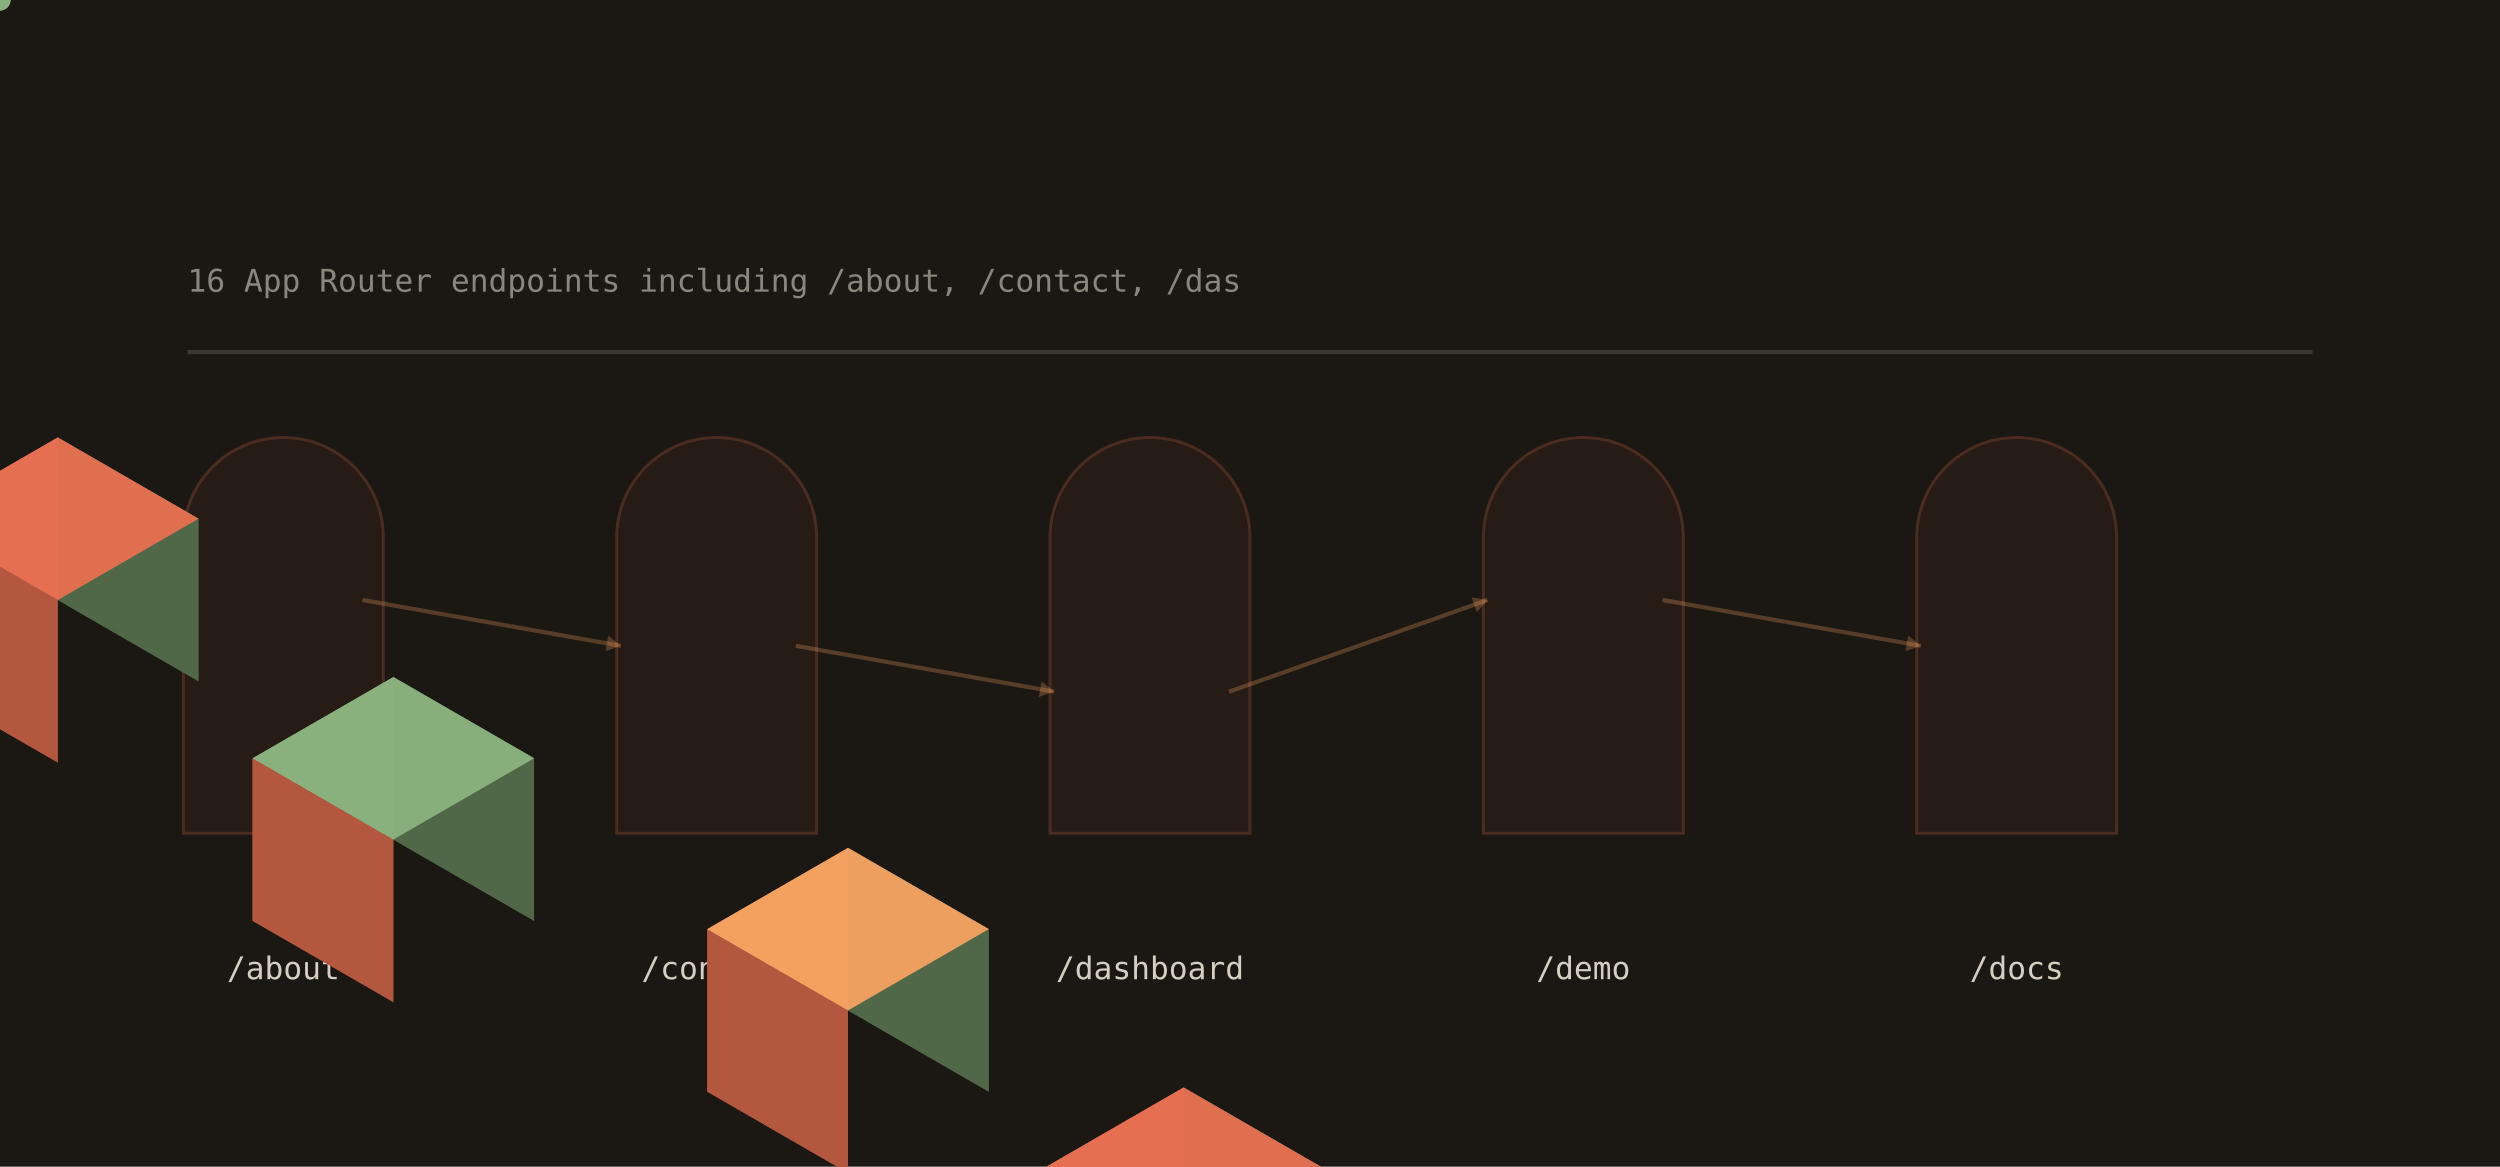
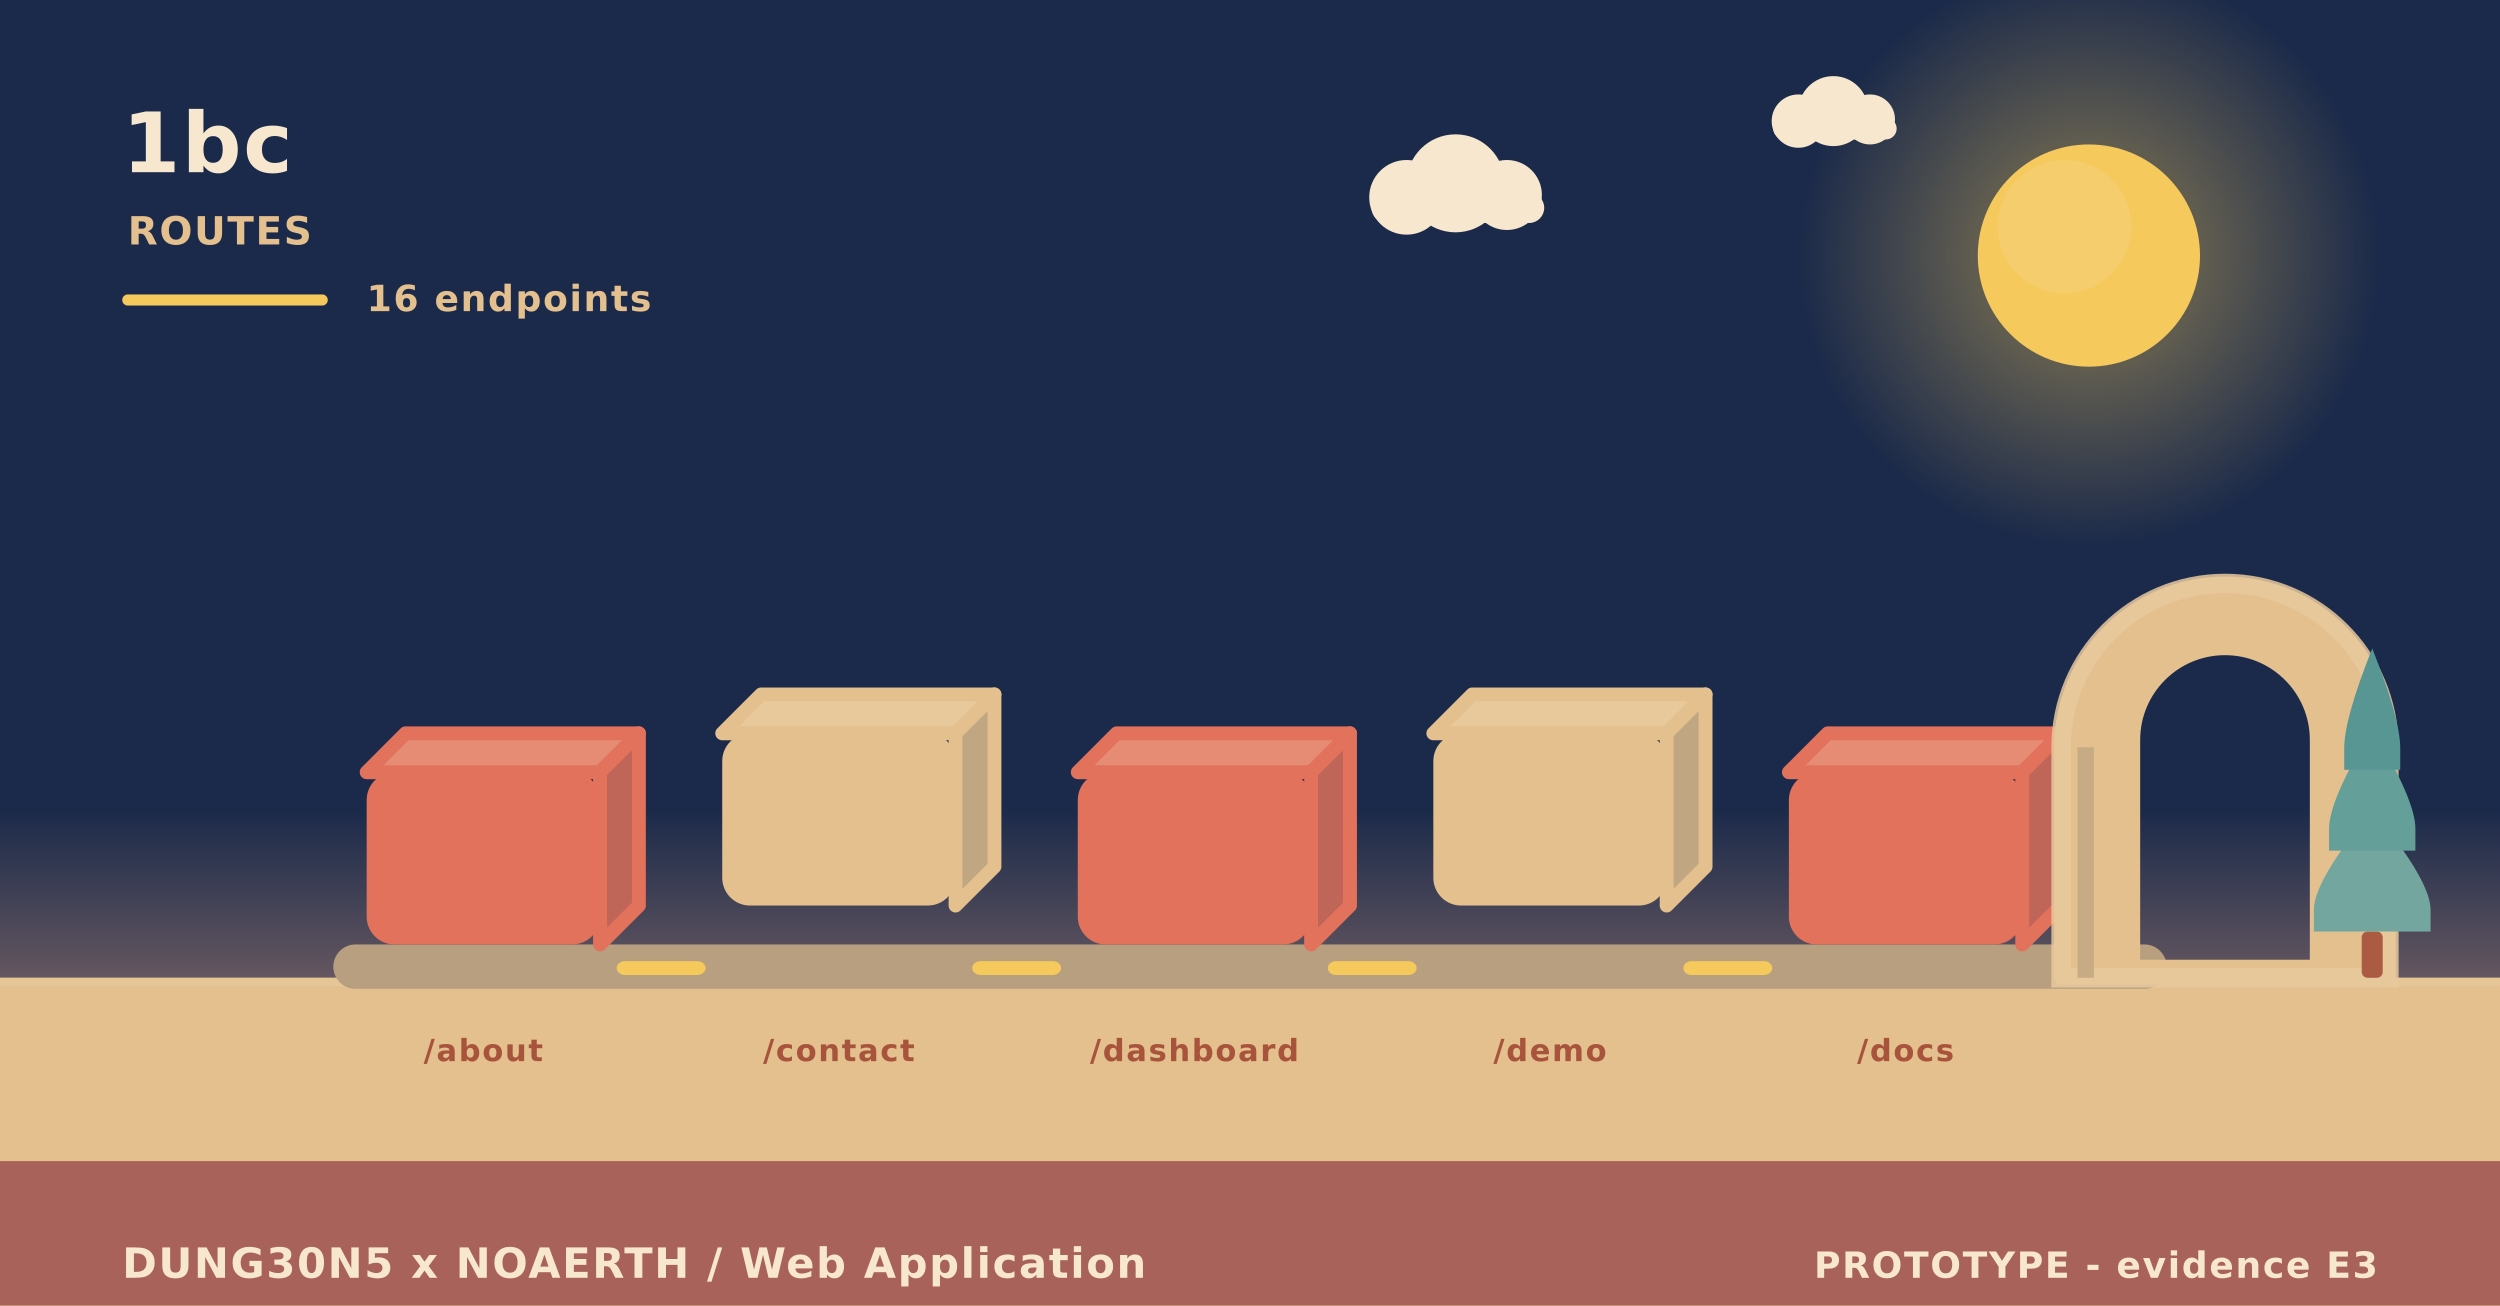
- <svg xmlns="http://www.w3.org/2000/svg" viewBox="0 0 1200 560" width="1200" height="560" role="img" aria-label="1bc data flow">
-   <rect width="1200" height="560" fill="#1b1712" />
-   <defs>
-     <linearGradient id="gf" x1="0" y1="0" x2="1" y2="1">
-       <stop offset="0%" stop-color="#f4a261" />
-       <stop offset="100%" stop-color="#e76f51" />
-     </linearGradient>
-   </defs>
-   <path d="M88.00,400.00 L88.00,258.00 A48.00,48.00 0 0 1 184.00,258.00 L184.00,400.00 Z" fill="rgba(231,111,81,0.100)" opacity="0.55" stroke="rgba(231,111,81,0.400)" stroke-width="1.4" />
-   <polygon points="-133.37,173.00 -65.82,212.00 -65.82,134.00 -133.37,95.00" fill="#506748" opacity="0.95" />
-   <polygon points="-200.92,212.00 -133.37,251.00 -133.37,173.00 -200.92,134.00" fill="#b4573f" opacity="0.95" />
-   <polygon points="-133.37,95.00 -65.82,134.00 -133.37,173.00 -200.92,134.00" fill="#f4a261" opacity="0.95" />
+ <svg xmlns="http://www.w3.org/2000/svg" width="900" height="470" viewBox="0 0 900 470" role="img" aria-label="1bc - how data moves">
+   <linearGradient id="skyd" x1="0" y1="0" x2="0" y2="1">
+     <stop offset="0" stop-color="#1b2a4a" />
+     <stop offset="0.62" stop-color="#1b2a4a" />
+     <stop offset="1" stop-color="#f3ad8a" />
+   </linearGradient>
+   <rect width="900" height="470" fill="url(#skyd)" />
+   <radialGradient id="sund">
+     <stop offset="0.35" stop-color="#f5c95c" stop-opacity="0.34" />
+     <stop offset="1" stop-color="#f5c95c" stop-opacity="0" />
+   </radialGradient>
+   <circle cx="752" cy="92" r="104" fill="url(#sund)" />
+   <circle cx="752" cy="92" r="40" fill="#f5c95c" />
+   <circle cx="743.2" cy="81.6" r="24" fill="#f5d27e" opacity="0.5" />
  <g>
-     <polygon points="-133.37,173.00 -65.82,212.00 -65.82,134.00 -133.37,95.00" fill="#506748" opacity="0.95" />
-     <polygon points="-200.92,212.00 -133.37,251.00 -133.37,173.00 -200.92,134.00" fill="#b4573f" opacity="0.95" />
-     <polygon points="-133.37,95.00 -65.82,134.00 -133.37,173.00 -200.92,134.00" fill="#f4a261" opacity="0.95" />
-     <animate attributeName="opacity" values="0.25;1.0;0.25" dur="5.333s" begin="0.0s" repeatCount="indefinite" />
+     <circle cx="524" cy="66" r="17.64" fill="#f6e7ce" />
+     <circle cx="506.36" cy="71.04" r="13.44" fill="#f6e7ce" />
+     <circle cx="542.48" cy="70.2" r="12.6" fill="#f6e7ce" />
+     <rect x="493.76" y="69.36" width="62.16" height="10.92" rx="5.46" fill="#f6e7ce" />
+     <animateTransform attributeName="transform" type="translate" values="0 0;24 0;0 0" dur="36s" begin="0s" repeatCount="indefinite" />
  </g>
-   <text x="136" y="470" font-family="ui-monospace,Menlo,monospace" font-size="15" fill="rgba(253,246,233,0.820)" text-anchor="middle">/about</text>
-   <path d="M296.00,400.00 L296.00,258.00 A48.00,48.00 0 0 1 392.00,258.00 L392.00,400.00 Z" fill="rgba(231,111,81,0.100)" opacity="0.55" stroke="rgba(231,111,81,0.400)" stroke-width="1.4" />
-   <polygon points="27.71,288.00 95.26,327.00 95.26,249.00 27.71,210.00" fill="#506748" opacity="0.95" />
-   <polygon points="-39.84,327.00 27.71,366.00 27.71,288.00 -39.84,249.00" fill="#b4573f" opacity="0.95" />
-   <polygon points="27.71,210.00 95.26,249.00 27.71,288.00 -39.84,249.00" fill="#e76f51" opacity="0.95" />
  <g>
-     <polygon points="27.71,288.00 95.26,327.00 95.26,249.00 27.71,210.00" fill="#506748" opacity="0.95" />
-     <polygon points="-39.84,327.00 27.71,366.00 27.71,288.00 -39.84,249.00" fill="#b4573f" opacity="0.95" />
-     <polygon points="27.71,210.00 95.26,249.00 27.71,288.00 -39.84,249.00" fill="#e76f51" opacity="0.95" />
-     <animate attributeName="opacity" values="0.25;1.0;0.25" dur="5.333s" begin="0.4s" repeatCount="indefinite" />
+     <circle cx="660" cy="40" r="12.6" fill="#f6e7ce" />
+     <circle cx="647.4" cy="43.6" r="9.6" fill="#f6e7ce" />
+     <circle cx="673.2" cy="43" r="9" fill="#f6e7ce" />
+     <rect x="638.4" y="42.4" width="44.4" height="7.8" rx="3.9" fill="#f6e7ce" />
+     <animateTransform attributeName="transform" type="translate" values="0 0;-18 0;0 0" dur="46s" begin="3s" repeatCount="indefinite" />
  </g>
-   <text x="344" y="470" font-family="ui-monospace,Menlo,monospace" font-size="15" fill="rgba(253,246,233,0.820)" text-anchor="middle">/contact</text>
-   <line x1="174.00" y1="288.00" x2="298.00" y2="310.00" stroke="rgba(244,162,97,0.500)" stroke-width="2.00" opacity="0.55" />
-   <polygon points="298.00,310.00 291.97,305.07 290.64,312.55" fill="rgba(244,162,97,0.500)" opacity="0.55" />
-   <g opacity="0.9">
-     <circle cx="0.00" cy="0.00" r="5.00" fill="#8ab17d" opacity="1.00" />
-     <animateTransform attributeName="transform" type="translate" values="174.00,288.00 298.00,310.00" dur="4.267s" begin="0.0s" repeatCount="indefinite" />
-     <animateTransform attributeName="transform" type="translate" values="298.00,310.00 174.00,288.00" dur="4.267s" begin="2.133s" repeatCount="indefinite" />
+   <rect x="0" y="352" width="900" height="118" fill="#e3c08d" />
+   <rect x="0" y="352" width="900" height="3" fill="#e6c596" />
+   <text x="44" y="62" font-family="Verdana,DejaVu Sans,sans-serif" font-size="30" font-weight="700" letter-spacing="0.6" fill="#f6e7ce" text-anchor="start">1bc</text>
+   <text x="46" y="88" font-family="Verdana,DejaVu Sans,sans-serif" font-size="14" font-weight="700" letter-spacing="0.6" fill="#e3c08d" text-anchor="start">ROUTES</text>
+   <rect x="44" y="106" width="74" height="4" rx="2" fill="#f5c95c" />
+   <text x="132" y="112" font-family="Verdana,DejaVu Sans,sans-serif" font-size="13" font-weight="700" letter-spacing="0.6" fill="#e3c08d" text-anchor="start">16 endpoints</text>
+   <rect x="120" y="340" width="660" height="16" rx="8" fill="#b79f80" />
+   <g>
+     <path d="M132,278 L216,278 L230,264 L146,264 Z" fill="#e68c74" stroke="#e2725b" stroke-width="5" stroke-linejoin="round" />
+     <path d="M216,278 L230,264 L230,326 L216,340 Z" fill="#c06658" stroke="#e2725b" stroke-width="5" stroke-linejoin="round" />
+     <rect x="132" y="278" width="84" height="62" rx="10" fill="#e2725b" />
+     <animateTransform attributeName="transform" type="translate" values="0 10;0 0" dur="0.8s" begin="0s" fill="freeze" />
  </g>
-   <path d="M504.00,400.00 L504.00,258.00 A48.00,48.00 0 0 1 600.00,258.00 L600.00,400.00 Z" fill="rgba(231,111,81,0.100)" opacity="0.55" stroke="rgba(231,111,81,0.400)" stroke-width="1.4" />
-   <polygon points="188.79,403.00 256.34,442.00 256.34,364.00 188.79,325.00" fill="#506748" opacity="0.95" />
-   <polygon points="121.24,442.00 188.79,481.00 188.79,403.00 121.24,364.00" fill="#b4573f" opacity="0.95" />
-   <polygon points="188.79,325.00 256.34,364.00 188.79,403.00 121.24,364.00" fill="#8ab17d" opacity="0.95" />
+   <text x="174" y="382" font-family="Verdana,DejaVu Sans,sans-serif" font-size="11" font-weight="700" letter-spacing="0.6" fill="#a8543c" text-anchor="middle">/about</text>
  <g>
-     <polygon points="188.79,403.00 256.34,442.00 256.34,364.00 188.79,325.00" fill="#506748" opacity="0.95" />
-     <polygon points="121.24,442.00 188.79,481.00 188.79,403.00 121.24,364.00" fill="#b4573f" opacity="0.95" />
-     <polygon points="188.79,325.00 256.34,364.00 188.79,403.00 121.24,364.00" fill="#8ab17d" opacity="0.95" />
-     <animate attributeName="opacity" values="0.25;1.0;0.25" dur="5.333s" begin="0.8s" repeatCount="indefinite" />
+     <path d="M260,264 L344,264 L358,250 L274,250 Z" fill="#e7c99b" stroke="#e3c08d" stroke-width="5" stroke-linejoin="round" />
+     <path d="M344,264 L358,250 L358,312 L344,326 Z" fill="#c1a682" stroke="#e3c08d" stroke-width="5" stroke-linejoin="round" />
+     <rect x="260" y="264" width="84" height="62" rx="10" fill="#e3c08d" />
+     <animateTransform attributeName="transform" type="translate" values="0 10;0 0" dur="0.8s" begin="0.26s" fill="freeze" />
  </g>
-   <text x="552" y="470" font-family="ui-monospace,Menlo,monospace" font-size="15" fill="rgba(253,246,233,0.820)" text-anchor="middle">/dashboard</text>
-   <line x1="382.00" y1="310.00" x2="506.00" y2="332.00" stroke="rgba(244,162,97,0.500)" stroke-width="2.00" opacity="0.55" />
-   <polygon points="506.00,332.00 499.97,327.07 498.64,334.55" fill="rgba(244,162,97,0.500)" opacity="0.55" />
-   <g opacity="0.9">
-     <circle cx="0.00" cy="0.00" r="5.00" fill="#8ab17d" opacity="1.00" />
-     <animateTransform attributeName="transform" type="translate" values="382.00,310.00 506.00,332.00" dur="4.267s" begin="0.45s" repeatCount="indefinite" />
-     <animateTransform attributeName="transform" type="translate" values="506.00,332.00 382.00,310.00" dur="4.267s" begin="2.583s" repeatCount="indefinite" />
+   <text x="302" y="382" font-family="Verdana,DejaVu Sans,sans-serif" font-size="11" font-weight="700" letter-spacing="0.6" fill="#a8543c" text-anchor="middle">/contact</text>
+   <rect x="222" y="346" width="32" height="5" rx="3" fill="#f5c95c" />
+   <animate attributeName="opacity" values="0.3;1;0.3" dur="3.4s" begin="0.5s" repeatCount="indefinite" />
+   <g>
+     <path d="M388,278 L472,278 L486,264 L402,264 Z" fill="#e68c74" stroke="#e2725b" stroke-width="5" stroke-linejoin="round" />
+     <path d="M472,278 L486,264 L486,326 L472,340 Z" fill="#c06658" stroke="#e2725b" stroke-width="5" stroke-linejoin="round" />
+     <rect x="388" y="278" width="84" height="62" rx="10" fill="#e2725b" />
+     <animateTransform attributeName="transform" type="translate" values="0 10;0 0" dur="0.8s" begin="0.52s" fill="freeze" />
  </g>
-   <path d="M712.00,400.00 L712.00,258.00 A48.00,48.00 0 0 1 808.00,258.00 L808.00,400.00 Z" fill="rgba(231,111,81,0.100)" opacity="0.55" stroke="rgba(231,111,81,0.400)" stroke-width="1.4" />
-   <polygon points="407.03,485.00 474.58,524.00 474.58,446.00 407.03,407.00" fill="#506748" opacity="0.95" />
-   <polygon points="339.48,524.00 407.03,563.00 407.03,485.00 339.48,446.00" fill="#b4573f" opacity="0.95" />
-   <polygon points="407.03,407.00 474.58,446.00 407.03,485.00 339.48,446.00" fill="#f4a261" opacity="0.95" />
+   <text x="430" y="382" font-family="Verdana,DejaVu Sans,sans-serif" font-size="11" font-weight="700" letter-spacing="0.6" fill="#a8543c" text-anchor="middle">/dashboard</text>
+   <rect x="350" y="346" width="32" height="5" rx="3" fill="#f5c95c" />
+   <animate attributeName="opacity" values="0.3;1;0.3" dur="3.4s" begin="1s" repeatCount="indefinite" />
  <g>
-     <polygon points="407.03,485.00 474.58,524.00 474.58,446.00 407.03,407.00" fill="#506748" opacity="0.95" />
-     <polygon points="339.48,524.00 407.03,563.00 407.03,485.00 339.48,446.00" fill="#b4573f" opacity="0.95" />
-     <polygon points="407.03,407.00 474.58,446.00 407.03,485.00 339.48,446.00" fill="#f4a261" opacity="0.95" />
-     <animate attributeName="opacity" values="0.25;1.0;0.25" dur="5.333s" begin="1.2s" repeatCount="indefinite" />
+     <path d="M516,264 L600,264 L614,250 L530,250 Z" fill="#e7c99b" stroke="#e3c08d" stroke-width="5" stroke-linejoin="round" />
+     <path d="M600,264 L614,250 L614,312 L600,326 Z" fill="#c1a682" stroke="#e3c08d" stroke-width="5" stroke-linejoin="round" />
+     <rect x="516" y="264" width="84" height="62" rx="10" fill="#e3c08d" />
+     <animateTransform attributeName="transform" type="translate" values="0 10;0 0" dur="0.8s" begin="0.78s" fill="freeze" />
  </g>
-   <text x="760" y="470" font-family="ui-monospace,Menlo,monospace" font-size="15" fill="rgba(253,246,233,0.820)" text-anchor="middle">/demo</text>
-   <line x1="590.00" y1="332.00" x2="714.00" y2="288.00" stroke="rgba(244,162,97,0.500)" stroke-width="2.00" opacity="0.55" />
-   <polygon points="714.00,288.00 706.32,286.69 708.86,293.86" fill="rgba(244,162,97,0.500)" opacity="0.55" />
-   <g opacity="0.9">
-     <circle cx="0.00" cy="0.00" r="5.00" fill="#8ab17d" opacity="1.00" />
-     <animateTransform attributeName="transform" type="translate" values="590.00,332.00 714.00,288.00" dur="4.267s" begin="0.9s" repeatCount="indefinite" />
-     <animateTransform attributeName="transform" type="translate" values="714.00,288.00 590.00,332.00" dur="4.267s" begin="3.033s" repeatCount="indefinite" />
+   <text x="558" y="382" font-family="Verdana,DejaVu Sans,sans-serif" font-size="11" font-weight="700" letter-spacing="0.6" fill="#a8543c" text-anchor="middle">/demo</text>
+   <rect x="478" y="346" width="32" height="5" rx="3" fill="#f5c95c" />
+   <animate attributeName="opacity" values="0.3;1;0.3" dur="3.4s" begin="1.5s" repeatCount="indefinite" />
+   <g>
+     <path d="M644,278 L728,278 L742,264 L658,264 Z" fill="#e68c74" stroke="#e2725b" stroke-width="5" stroke-linejoin="round" />
+     <path d="M728,278 L742,264 L742,326 L728,340 Z" fill="#c06658" stroke="#e2725b" stroke-width="5" stroke-linejoin="round" />
+     <rect x="644" y="278" width="84" height="62" rx="10" fill="#e2725b" />
+     <animateTransform attributeName="transform" type="translate" values="0 10;0 0" dur="0.8s" begin="1.04s" fill="freeze" />
  </g>
-   <path d="M920.00,400.00 L920.00,258.00 A48.00,48.00 0 0 1 1016.00,258.00 L1016.00,400.00 Z" fill="rgba(231,111,81,0.100)" opacity="0.55" stroke="rgba(231,111,81,0.400)" stroke-width="1.4" />
-   <polygon points="568.11,600.00 635.66,639.00 635.66,561.00 568.11,522.00" fill="#506748" opacity="0.95" />
-   <polygon points="500.56,639.00 568.11,678.00 568.11,600.00 500.56,561.00" fill="#b4573f" opacity="0.95" />
-   <polygon points="568.11,522.00 635.66,561.00 568.11,600.00 500.56,561.00" fill="#e76f51" opacity="0.95" />
-   <g>
-     <polygon points="568.11,600.00 635.66,639.00 635.66,561.00 568.11,522.00" fill="#506748" opacity="0.95" />
-     <polygon points="500.56,639.00 568.11,678.00 568.11,600.00 500.56,561.00" fill="#b4573f" opacity="0.95" />
-     <polygon points="568.11,522.00 635.66,561.00 568.11,600.00 500.56,561.00" fill="#e76f51" opacity="0.95" />
-     <animate attributeName="opacity" values="0.25;1.0;0.25" dur="5.333s" begin="1.6s" repeatCount="indefinite" />
-   </g>
-   <text x="968" y="470" font-family="ui-monospace,Menlo,monospace" font-size="15" fill="rgba(253,246,233,0.820)" text-anchor="middle">/docs</text>
-   <line x1="798.00" y1="288.00" x2="922.00" y2="310.00" stroke="rgba(244,162,97,0.500)" stroke-width="2.00" opacity="0.55" />
-   <polygon points="922.00,310.00 915.97,305.07 914.64,312.55" fill="rgba(244,162,97,0.500)" opacity="0.55" />
-   <g opacity="0.9">
-     <circle cx="0.00" cy="0.00" r="5.00" fill="#8ab17d" opacity="1.00" />
-     <animateTransform attributeName="transform" type="translate" values="798.00,288.00 922.00,310.00" dur="4.267s" begin="1.35s" repeatCount="indefinite" />
-     <animateTransform attributeName="transform" type="translate" values="922.00,310.00 798.00,288.00" dur="4.267s" begin="3.483s" repeatCount="indefinite" />
-   </g>
-   <rect x="90.00" y="168.00" width="1020.00" height="2.00" rx="0.00" fill="rgba(253,246,233,0.140)" opacity="1.00" />
-   <text x="90" y="140" font-family="ui-monospace,Menlo,monospace" font-size="15" fill="rgba(253,246,233,0.500)">16 App Router endpoints including /about, /contact, /das</text>
+   <text x="686" y="382" font-family="Verdana,DejaVu Sans,sans-serif" font-size="11" font-weight="700" letter-spacing="0.6" fill="#a8543c" text-anchor="middle">/docs</text>
+   <rect x="606" y="346" width="32" height="5" rx="3" fill="#f5c95c" />
+   <animate attributeName="opacity" values="0.3;1;0.3" dur="3.4s" begin="2s" repeatCount="indefinite" />
+   <path d="M742,352 L742,269.04 A59,59 0 0 1 860,269.04 L860,352 Z M767.96,348 L767.96,266.4 A33.04,33.04 0 0 1 834.04,266.4 L834.04,348 Z" fill="#e3c08d" fill-rule="evenodd" stroke="#e3c08d" stroke-width="5" stroke-linejoin="round" />
+   <path d="M742,352 L742,269.04 A59,59 0 0 1 860,269.04 L860,352 Z" fill="none" stroke="#e8c99d" stroke-width="7" stroke-linecap="round" opacity="0.85" />
+   <rect x="747.9" y="269.04" width="5.9" height="82.96" fill="#c7ab84" />
+   <rect x="850.22" y="335.36" width="7.56" height="16.64" rx="2.1" fill="#ac5b43" />
+   <path d="M854,291.68 Q833,317.01 833,327.5 Q833,335.36 833,335.36 L875,335.36 Q875,335.36 875,327.5 Q875,317.01 854,291.68 Z" fill="#74a6a0" />
+   <path d="M854,262.56 Q838.46,287.89 838.46,298.38 Q838.46,306.24 838.46,306.24 L869.54,306.24 Q869.54,306.24 869.54,298.38 Q869.54,287.89 854,262.56 Z" fill="#649f9a" />
+   <path d="M854,233.44 Q843.92,258.77 843.92,269.26 Q843.92,277.12 843.92,277.12 L864.08,277.12 Q864.08,277.12 864.08,269.26 Q864.08,258.77 854,233.44 Z" fill="#589694" />
+   <rect x="0" y="418" width="900" height="52" rx="0" fill="#a65c56" opacity="0.94" />
+   <text x="44" y="460" font-family="Verdana,DejaVu Sans,sans-serif" font-size="15" font-weight="700" letter-spacing="0.6" fill="#f6e7ce" text-anchor="start">DUNG30N5 x NOAERTH  /  Web Application</text>
+   <text x="856" y="460" font-family="Verdana,DejaVu Sans,sans-serif" font-size="13" font-weight="700" letter-spacing="0.6" fill="#f6e7ce" text-anchor="end">PROTOTYPE  -  evidence E3</text>
</svg>
